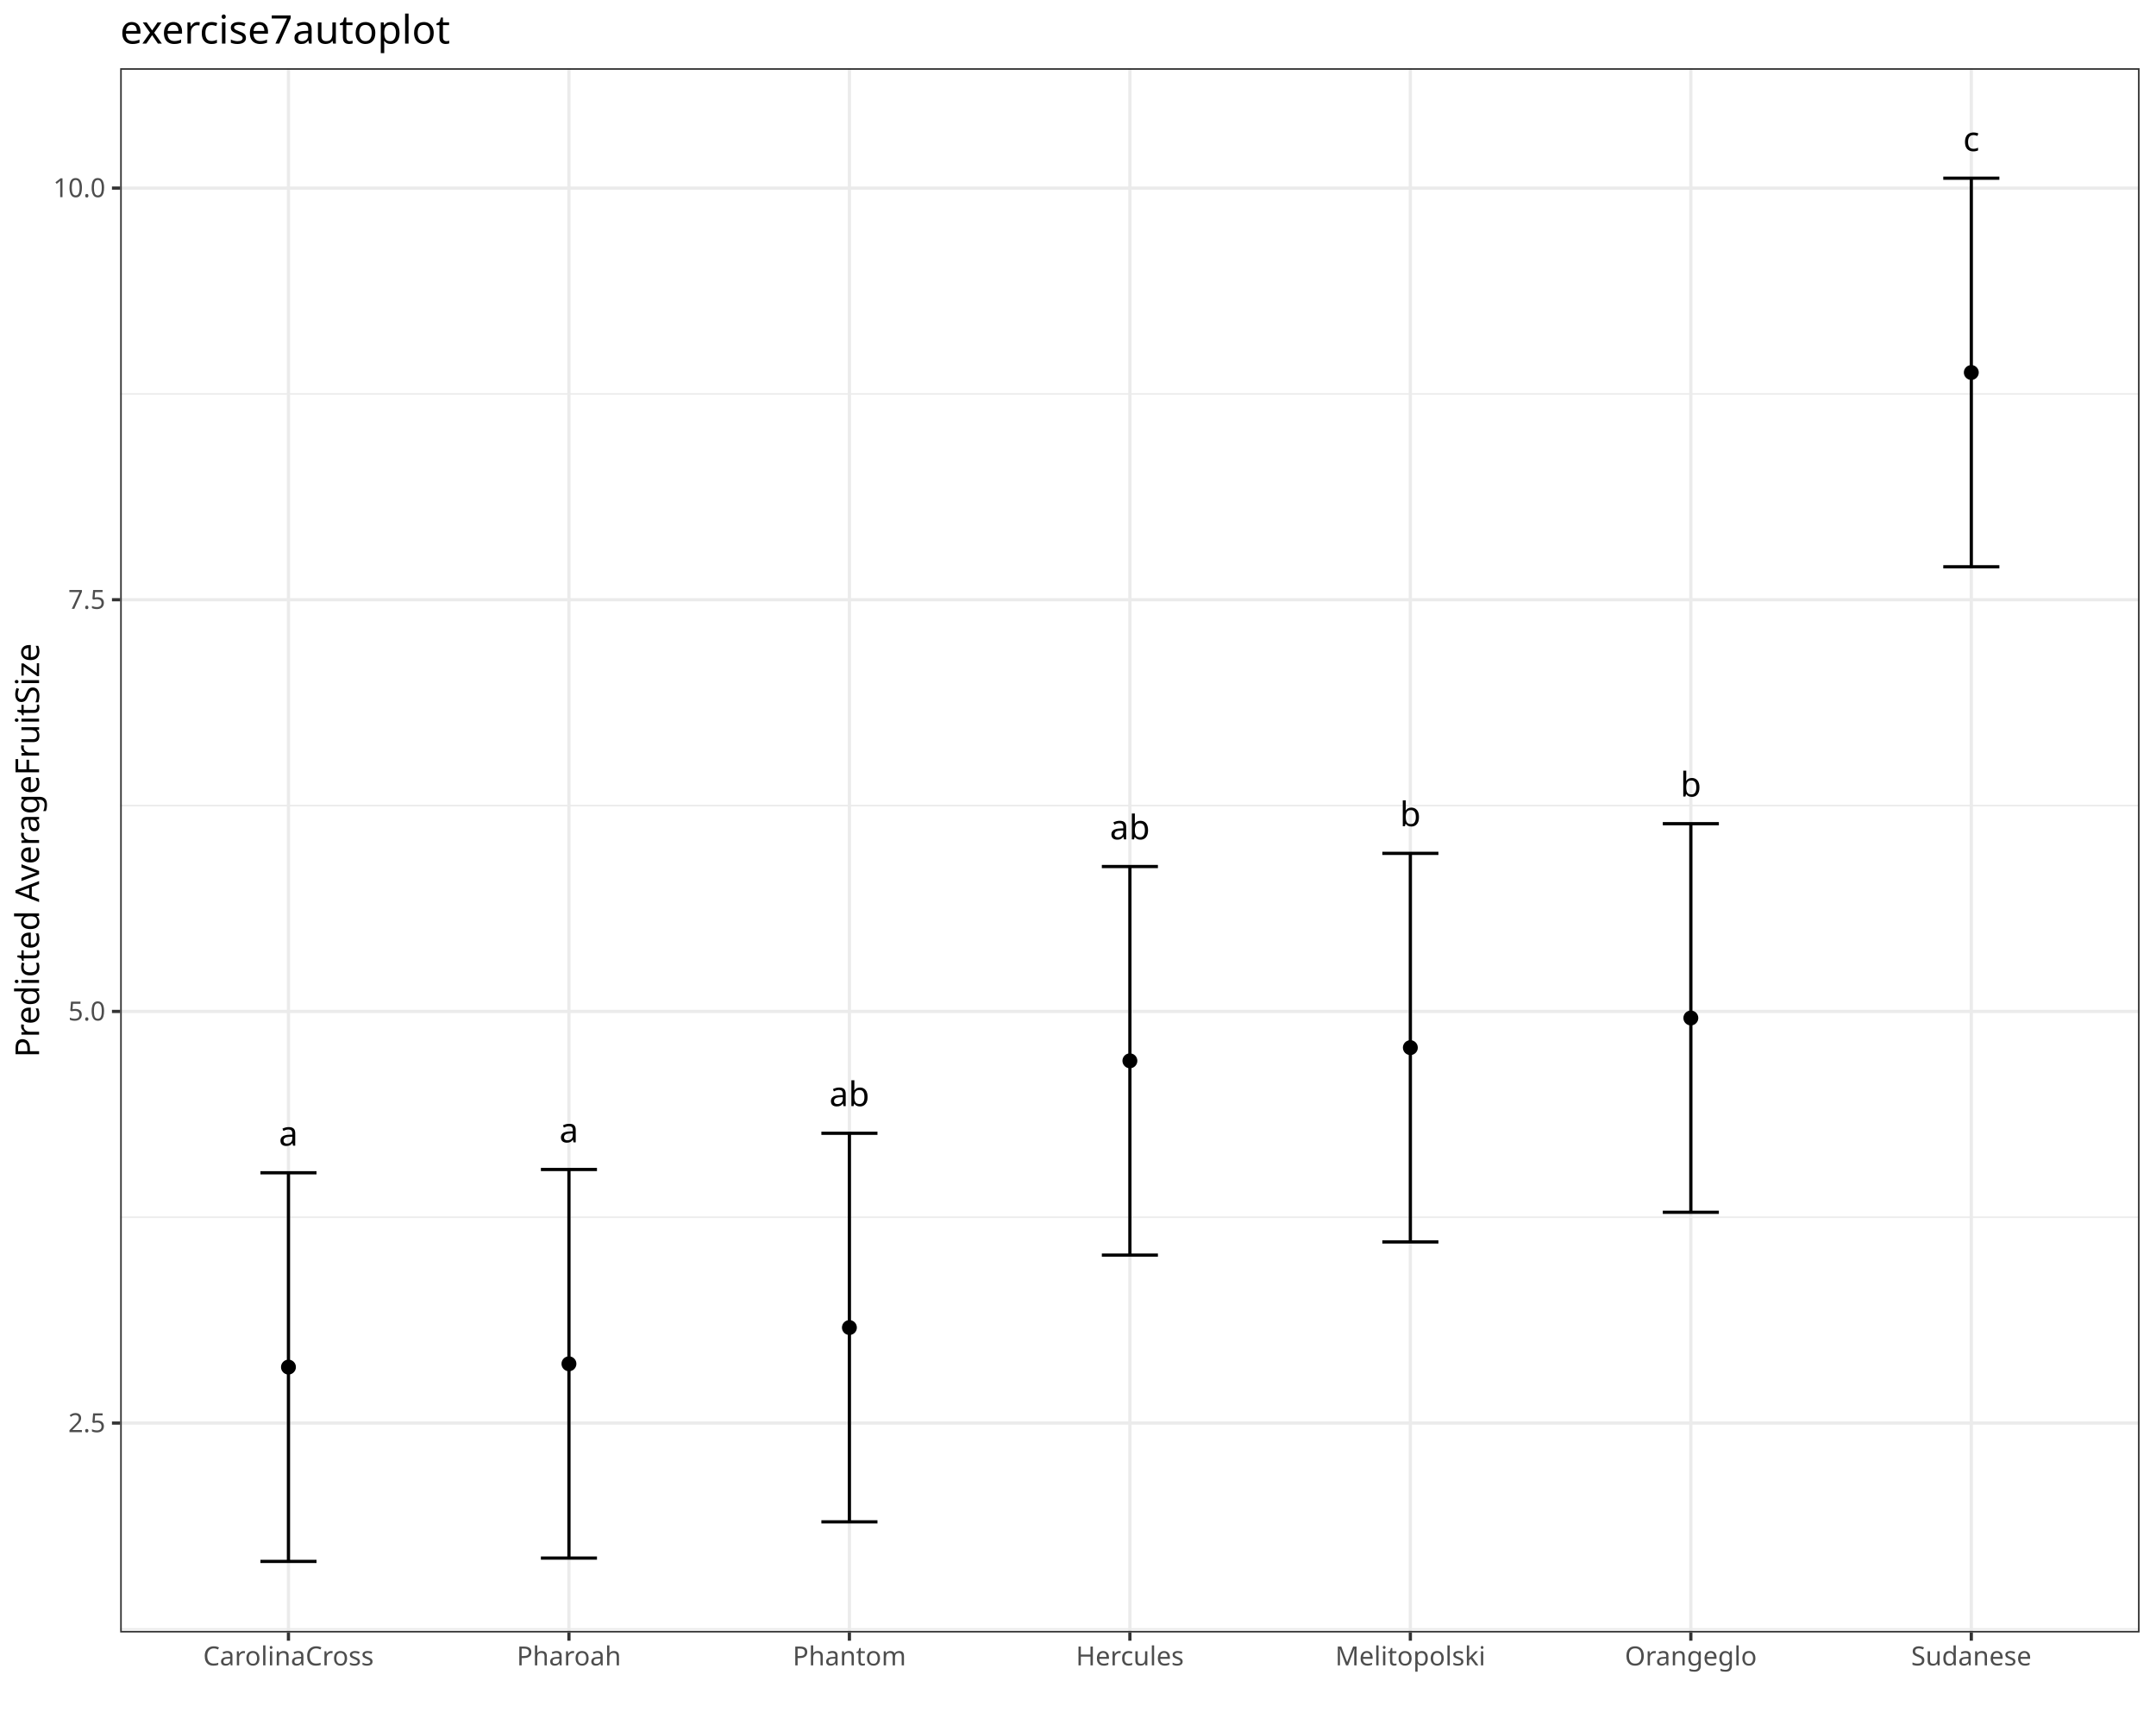
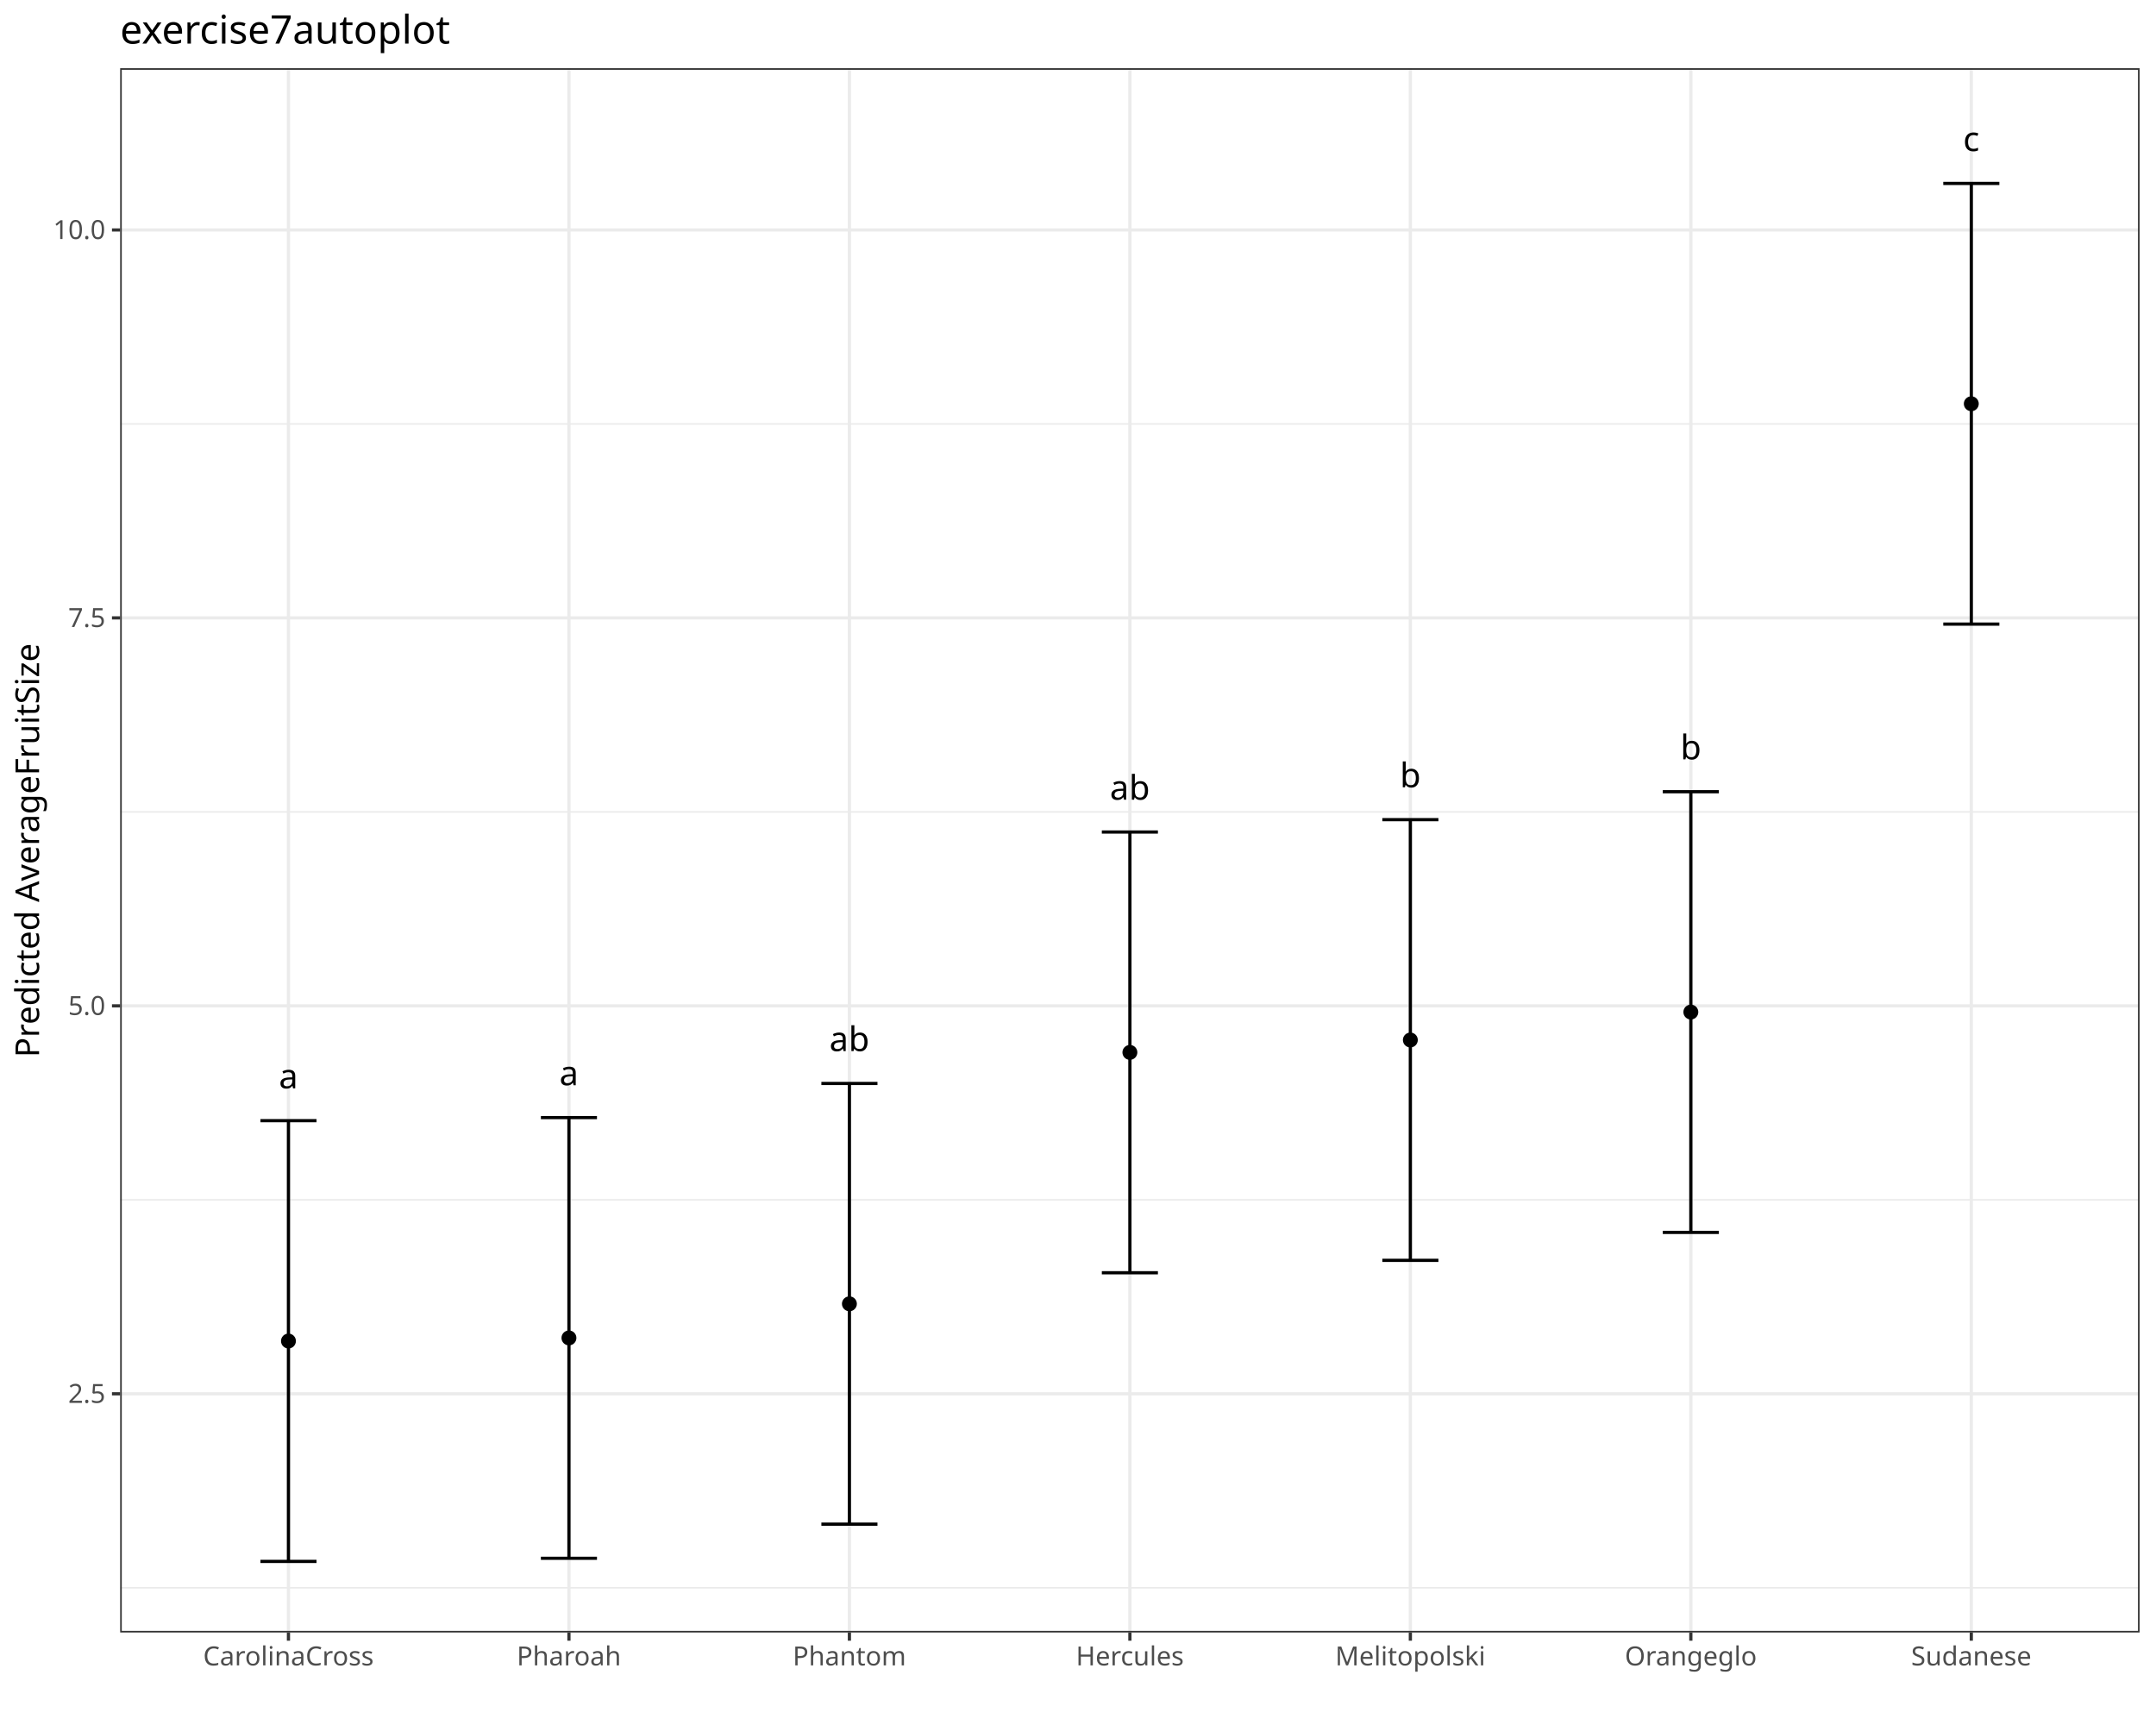
<svg xmlns="http://www.w3.org/2000/svg" class="svglite" data-engine-version="2.0" width="720.00pt" height="576.00pt" viewBox="0 0 720.00 576.00">
  <defs>
    <style type="text/css">
    .svglite line, .svglite polyline, .svglite polygon, .svglite path, .svglite rect, .svglite circle {
      fill: none;
      stroke: #000000;
      stroke-linecap: round;
      stroke-linejoin: round;
      stroke-miterlimit: 10.00;
    }
  </style>
  </defs>
  <rect width="100%" height="100%" style="stroke: none; fill: #FFFFFF;" />
  <defs>
    <clipPath id="cpMC4wMHw3MjAuMDB8MC4wMHw1NzYuMDA=">
      <rect x="0.00" y="0.00" width="720.00" height="576.00" />
    </clipPath>
  </defs>
  <g clip-path="url(#cpMC4wMHw3MjAuMDB8MC4wMHw1NzYuMDA=)">
    <rect x="0.00" y="0.00" width="720.00" height="576.00" style="stroke-width: 1.07; stroke: #FFFFFF; fill: #FFFFFF;" />
  </g>
  <defs>
    <clipPath id="cpNDAuMTN8NzE0LjUyfDIyLjc4fDU0NS4xMQ==">
      <rect x="40.13" y="22.78" width="674.39" height="522.33" />
    </clipPath>
  </defs>
  <g clip-path="url(#cpNDAuMTN8NzE0LjUyfDIyLjc4fDU0NS4xMQ==)">
    <rect x="40.13" y="22.78" width="674.39" height="522.33" style="stroke-width: 1.07; stroke: none; fill: #FFFFFF;" />
-     <polyline points="40.13,543.91 714.52,543.91 " style="stroke-width: 0.53; stroke: #EBEBEB; stroke-linecap: butt;" />
-     <polyline points="40.13,406.45 714.52,406.45 " style="stroke-width: 0.53; stroke: #EBEBEB; stroke-linecap: butt;" />
-     <polyline points="40.13,268.99 714.52,268.99 " style="stroke-width: 0.53; stroke: #EBEBEB; stroke-linecap: butt;" />
-     <polyline points="40.13,131.53 714.52,131.53 " style="stroke-width: 0.53; stroke: #EBEBEB; stroke-linecap: butt;" />
-     <polyline points="40.13,475.18 714.52,475.18 " style="stroke-width: 1.07; stroke: #EBEBEB; stroke-linecap: butt;" />
-     <polyline points="40.13,337.72 714.52,337.72 " style="stroke-width: 1.07; stroke: #EBEBEB; stroke-linecap: butt;" />
-     <polyline points="40.13,200.26 714.52,200.26 " style="stroke-width: 1.07; stroke: #EBEBEB; stroke-linecap: butt;" />
-     <polyline points="40.13,62.80 714.52,62.80 " style="stroke-width: 1.07; stroke: #EBEBEB; stroke-linecap: butt;" />
+     <polyline points="40.13,530.18 714.52,530.18 " style="stroke-width: 0.53; stroke: #EBEBEB; stroke-linecap: butt;" />
+     <polyline points="40.13,400.64 714.52,400.64 " style="stroke-width: 0.53; stroke: #EBEBEB; stroke-linecap: butt;" />
+     <polyline points="40.13,271.10 714.52,271.10 " style="stroke-width: 0.53; stroke: #EBEBEB; stroke-linecap: butt;" />
+     <polyline points="40.13,141.56 714.52,141.56 " style="stroke-width: 0.53; stroke: #EBEBEB; stroke-linecap: butt;" />
+     <polyline points="40.13,465.41 714.52,465.41 " style="stroke-width: 1.07; stroke: #EBEBEB; stroke-linecap: butt;" />
+     <polyline points="40.13,335.87 714.52,335.87 " style="stroke-width: 1.07; stroke: #EBEBEB; stroke-linecap: butt;" />
+     <polyline points="40.13,206.33 714.52,206.33 " style="stroke-width: 1.07; stroke: #EBEBEB; stroke-linecap: butt;" />
+     <polyline points="40.13,76.79 714.52,76.79 " style="stroke-width: 1.07; stroke: #EBEBEB; stroke-linecap: butt;" />
    <polyline points="96.33,545.11 96.33,22.78 " style="stroke-width: 1.07; stroke: #EBEBEB; stroke-linecap: butt;" />
    <polyline points="190.00,545.11 190.00,22.78 " style="stroke-width: 1.07; stroke: #EBEBEB; stroke-linecap: butt;" />
    <polyline points="283.66,545.11 283.66,22.78 " style="stroke-width: 1.07; stroke: #EBEBEB; stroke-linecap: butt;" />
    <polyline points="377.33,545.11 377.33,22.78 " style="stroke-width: 1.07; stroke: #EBEBEB; stroke-linecap: butt;" />
    <polyline points="470.99,545.11 470.99,22.78 " style="stroke-width: 1.07; stroke: #EBEBEB; stroke-linecap: butt;" />
    <polyline points="564.66,545.11 564.66,22.78 " style="stroke-width: 1.07; stroke: #EBEBEB; stroke-linecap: butt;" />
    <polyline points="658.32,545.11 658.32,22.78 " style="stroke-width: 1.07; stroke: #EBEBEB; stroke-linecap: butt;" />
-     <circle cx="96.33" cy="456.49" r="2.49" style="stroke-width: 0.71; stroke: none; fill: #000000;" />
-     <circle cx="190.00" cy="455.39" r="2.49" style="stroke-width: 0.71; stroke: none; fill: #000000;" />
-     <circle cx="283.66" cy="443.29" r="2.49" style="stroke-width: 0.71; stroke: none; fill: #000000;" />
-     <circle cx="377.33" cy="354.22" r="2.49" style="stroke-width: 0.71; stroke: none; fill: #000000;" />
-     <circle cx="470.99" cy="349.82" r="2.49" style="stroke-width: 0.71; stroke: none; fill: #000000;" />
-     <circle cx="564.66" cy="339.92" r="2.49" style="stroke-width: 0.71; stroke: none; fill: #000000;" />
-     <circle cx="658.32" cy="124.38" r="2.49" style="stroke-width: 0.71; stroke: none; fill: #000000;" />
-     <polyline points="86.97,391.61 105.70,391.61 " style="stroke-width: 1.07; stroke-linecap: butt;" />
-     <polyline points="96.33,391.61 96.33,521.37 " style="stroke-width: 1.07; stroke-linecap: butt;" />
+     <circle cx="96.33" cy="447.79" r="2.49" style="stroke-width: 0.71; stroke: none; fill: #000000;" />
+     <circle cx="190.00" cy="446.75" r="2.49" style="stroke-width: 0.71; stroke: none; fill: #000000;" />
+     <circle cx="283.66" cy="435.36" r="2.49" style="stroke-width: 0.71; stroke: none; fill: #000000;" />
+     <circle cx="377.33" cy="351.41" r="2.49" style="stroke-width: 0.71; stroke: none; fill: #000000;" />
+     <circle cx="470.99" cy="347.27" r="2.49" style="stroke-width: 0.71; stroke: none; fill: #000000;" />
+     <circle cx="564.66" cy="337.94" r="2.49" style="stroke-width: 0.71; stroke: none; fill: #000000;" />
+     <circle cx="658.32" cy="134.82" r="2.49" style="stroke-width: 0.71; stroke: none; fill: #000000;" />
+     <polyline points="86.97,374.21 105.70,374.21 " style="stroke-width: 1.07; stroke-linecap: butt;" />
+     <polyline points="96.33,374.21 96.33,521.37 " style="stroke-width: 1.07; stroke-linecap: butt;" />
    <polyline points="86.97,521.37 105.70,521.37 " style="stroke-width: 1.07; stroke-linecap: butt;" />
-     <polyline points="180.63,390.51 199.36,390.51 " style="stroke-width: 1.07; stroke-linecap: butt;" />
-     <polyline points="190.00,390.51 190.00,520.27 " style="stroke-width: 1.07; stroke-linecap: butt;" />
-     <polyline points="180.63,520.27 199.36,520.27 " style="stroke-width: 1.07; stroke-linecap: butt;" />
-     <polyline points="274.30,378.41 293.03,378.41 " style="stroke-width: 1.07; stroke-linecap: butt;" />
-     <polyline points="283.66,378.41 283.66,508.17 " style="stroke-width: 1.07; stroke-linecap: butt;" />
-     <polyline points="274.30,508.17 293.03,508.17 " style="stroke-width: 1.07; stroke-linecap: butt;" />
-     <polyline points="367.96,289.34 386.69,289.34 " style="stroke-width: 1.07; stroke-linecap: butt;" />
-     <polyline points="377.33,289.34 377.33,419.10 " style="stroke-width: 1.07; stroke-linecap: butt;" />
-     <polyline points="367.96,419.10 386.69,419.10 " style="stroke-width: 1.07; stroke-linecap: butt;" />
-     <polyline points="461.63,284.94 480.36,284.94 " style="stroke-width: 1.07; stroke-linecap: butt;" />
-     <polyline points="470.99,284.94 470.99,414.70 " style="stroke-width: 1.07; stroke-linecap: butt;" />
-     <polyline points="461.63,414.70 480.36,414.70 " style="stroke-width: 1.07; stroke-linecap: butt;" />
-     <polyline points="555.29,275.04 574.02,275.04 " style="stroke-width: 1.07; stroke-linecap: butt;" />
-     <polyline points="564.66,275.04 564.66,404.80 " style="stroke-width: 1.07; stroke-linecap: butt;" />
-     <polyline points="555.29,404.80 574.02,404.80 " style="stroke-width: 1.07; stroke-linecap: butt;" />
-     <polyline points="648.96,59.50 667.69,59.50 " style="stroke-width: 1.07; stroke-linecap: butt;" />
-     <polyline points="658.32,59.50 658.32,189.26 " style="stroke-width: 1.07; stroke-linecap: butt;" />
-     <polyline points="648.96,189.26 667.69,189.26 " style="stroke-width: 1.07; stroke-linecap: butt;" />
-     <text x="96.33" y="382.55" text-anchor="middle" style="font-size: 11.38px; font-family: sans;" textLength="6.33px" lengthAdjust="spacingAndGlyphs">a</text>
-     <text x="190.00" y="381.45" text-anchor="middle" style="font-size: 11.38px; font-family: sans;" textLength="6.33px" lengthAdjust="spacingAndGlyphs">a</text>
-     <text x="283.66" y="369.35" text-anchor="middle" style="font-size: 11.38px; font-family: sans;" textLength="12.66px" lengthAdjust="spacingAndGlyphs">ab</text>
-     <text x="377.33" y="280.28" text-anchor="middle" style="font-size: 11.38px; font-family: sans;" textLength="12.66px" lengthAdjust="spacingAndGlyphs">ab</text>
-     <text x="470.99" y="275.88" text-anchor="middle" style="font-size: 11.38px; font-family: sans;" textLength="6.33px" lengthAdjust="spacingAndGlyphs">b</text>
-     <text x="564.66" y="265.98" text-anchor="middle" style="font-size: 11.38px; font-family: sans;" textLength="6.33px" lengthAdjust="spacingAndGlyphs">b</text>
+     <polyline points="180.63,373.18 199.36,373.18 " style="stroke-width: 1.07; stroke-linecap: butt;" />
+     <polyline points="190.00,373.18 190.00,520.33 " style="stroke-width: 1.07; stroke-linecap: butt;" />
+     <polyline points="180.63,520.33 199.36,520.33 " style="stroke-width: 1.07; stroke-linecap: butt;" />
+     <polyline points="274.30,361.78 293.03,361.78 " style="stroke-width: 1.07; stroke-linecap: butt;" />
+     <polyline points="283.66,361.78 283.66,508.93 " style="stroke-width: 1.07; stroke-linecap: butt;" />
+     <polyline points="274.30,508.93 293.03,508.93 " style="stroke-width: 1.07; stroke-linecap: butt;" />
+     <polyline points="367.96,277.83 386.69,277.83 " style="stroke-width: 1.07; stroke-linecap: butt;" />
+     <polyline points="377.33,277.83 377.33,424.99 " style="stroke-width: 1.07; stroke-linecap: butt;" />
+     <polyline points="367.96,424.99 386.69,424.99 " style="stroke-width: 1.07; stroke-linecap: butt;" />
+     <polyline points="461.63,273.69 480.36,273.69 " style="stroke-width: 1.07; stroke-linecap: butt;" />
+     <polyline points="470.99,273.69 470.99,420.85 " style="stroke-width: 1.07; stroke-linecap: butt;" />
+     <polyline points="461.63,420.85 480.36,420.85 " style="stroke-width: 1.07; stroke-linecap: butt;" />
+     <polyline points="555.29,264.36 574.02,264.36 " style="stroke-width: 1.07; stroke-linecap: butt;" />
+     <polyline points="564.66,264.36 564.66,411.52 " style="stroke-width: 1.07; stroke-linecap: butt;" />
+     <polyline points="555.29,411.52 574.02,411.52 " style="stroke-width: 1.07; stroke-linecap: butt;" />
+     <polyline points="648.96,61.24 667.69,61.24 " style="stroke-width: 1.07; stroke-linecap: butt;" />
+     <polyline points="658.32,61.24 658.32,208.40 " style="stroke-width: 1.07; stroke-linecap: butt;" />
+     <polyline points="648.96,208.40 667.69,208.40 " style="stroke-width: 1.07; stroke-linecap: butt;" />
+     <text x="96.33" y="363.41" text-anchor="middle" style="font-size: 11.38px; font-family: sans;" textLength="6.33px" lengthAdjust="spacingAndGlyphs">a</text>
+     <text x="190.00" y="362.38" text-anchor="middle" style="font-size: 11.38px; font-family: sans;" textLength="6.33px" lengthAdjust="spacingAndGlyphs">a</text>
+     <text x="283.66" y="350.98" text-anchor="middle" style="font-size: 11.38px; font-family: sans;" textLength="12.66px" lengthAdjust="spacingAndGlyphs">ab</text>
+     <text x="377.33" y="267.03" text-anchor="middle" style="font-size: 11.38px; font-family: sans;" textLength="12.66px" lengthAdjust="spacingAndGlyphs">ab</text>
+     <text x="470.99" y="262.89" text-anchor="middle" style="font-size: 11.38px; font-family: sans;" textLength="6.33px" lengthAdjust="spacingAndGlyphs">b</text>
+     <text x="564.66" y="253.56" text-anchor="middle" style="font-size: 11.38px; font-family: sans;" textLength="6.33px" lengthAdjust="spacingAndGlyphs">b</text>
    <text x="658.32" y="50.44" text-anchor="middle" style="font-size: 11.38px; font-family: sans;" textLength="5.70px" lengthAdjust="spacingAndGlyphs">c</text>
    <rect x="40.13" y="22.78" width="674.39" height="522.33" style="stroke-width: 1.07; stroke: #333333;" />
  </g>
  <g clip-path="url(#cpMC4wMHw3MjAuMDB8MC4wMHw1NzYuMDA=)">
-     <text x="35.20" y="478.21" text-anchor="end" style="font-size: 8.80px; fill: #4D4D4D; font-family: sans;" textLength="12.23px" lengthAdjust="spacingAndGlyphs">2.5</text>
-     <text x="35.20" y="340.75" text-anchor="end" style="font-size: 8.80px; fill: #4D4D4D; font-family: sans;" textLength="12.23px" lengthAdjust="spacingAndGlyphs">5.0</text>
-     <text x="35.20" y="203.29" text-anchor="end" style="font-size: 8.80px; fill: #4D4D4D; font-family: sans;" textLength="12.23px" lengthAdjust="spacingAndGlyphs">7.5</text>
-     <text x="35.20" y="65.83" text-anchor="end" style="font-size: 8.80px; fill: #4D4D4D; font-family: sans;" textLength="17.13px" lengthAdjust="spacingAndGlyphs">10.0</text>
-     <polyline points="37.39,475.18 40.13,475.18 " style="stroke-width: 1.07; stroke: #333333; stroke-linecap: butt;" />
-     <polyline points="37.39,337.72 40.13,337.72 " style="stroke-width: 1.07; stroke: #333333; stroke-linecap: butt;" />
-     <polyline points="37.39,200.26 40.13,200.26 " style="stroke-width: 1.07; stroke: #333333; stroke-linecap: butt;" />
-     <polyline points="37.39,62.80 40.13,62.80 " style="stroke-width: 1.07; stroke: #333333; stroke-linecap: butt;" />
+     <text x="35.20" y="468.44" text-anchor="end" style="font-size: 8.80px; fill: #4D4D4D; font-family: sans;" textLength="12.23px" lengthAdjust="spacingAndGlyphs">2.5</text>
+     <text x="35.20" y="338.90" text-anchor="end" style="font-size: 8.80px; fill: #4D4D4D; font-family: sans;" textLength="12.23px" lengthAdjust="spacingAndGlyphs">5.0</text>
+     <text x="35.20" y="209.36" text-anchor="end" style="font-size: 8.80px; fill: #4D4D4D; font-family: sans;" textLength="12.23px" lengthAdjust="spacingAndGlyphs">7.5</text>
+     <text x="35.20" y="79.81" text-anchor="end" style="font-size: 8.80px; fill: #4D4D4D; font-family: sans;" textLength="17.13px" lengthAdjust="spacingAndGlyphs">10.0</text>
+     <polyline points="37.39,465.41 40.13,465.41 " style="stroke-width: 1.07; stroke: #333333; stroke-linecap: butt;" />
+     <polyline points="37.39,335.87 40.13,335.87 " style="stroke-width: 1.07; stroke: #333333; stroke-linecap: butt;" />
+     <polyline points="37.39,206.33 40.13,206.33 " style="stroke-width: 1.07; stroke: #333333; stroke-linecap: butt;" />
+     <polyline points="37.39,76.79 40.13,76.79 " style="stroke-width: 1.07; stroke: #333333; stroke-linecap: butt;" />
    <polyline points="96.33,547.85 96.33,545.11 " style="stroke-width: 1.07; stroke: #333333; stroke-linecap: butt;" />
    <polyline points="190.00,547.85 190.00,545.11 " style="stroke-width: 1.07; stroke: #333333; stroke-linecap: butt;" />
    <polyline points="283.66,547.85 283.66,545.11 " style="stroke-width: 1.07; stroke: #333333; stroke-linecap: butt;" />
    <polyline points="377.33,547.85 377.33,545.11 " style="stroke-width: 1.07; stroke: #333333; stroke-linecap: butt;" />
    <polyline points="470.99,547.85 470.99,545.11 " style="stroke-width: 1.07; stroke: #333333; stroke-linecap: butt;" />
    <polyline points="564.66,547.85 564.66,545.11 " style="stroke-width: 1.07; stroke: #333333; stroke-linecap: butt;" />
    <polyline points="658.32,547.85 658.32,545.11 " style="stroke-width: 1.07; stroke: #333333; stroke-linecap: butt;" />
    <text x="96.33" y="556.10" text-anchor="middle" style="font-size: 8.80px; fill: #4D4D4D; font-family: sans;" textLength="55.76px" lengthAdjust="spacingAndGlyphs">CarolinaCross</text>
    <text x="190.00" y="556.10" text-anchor="middle" style="font-size: 8.80px; fill: #4D4D4D; font-family: sans;" textLength="33.27px" lengthAdjust="spacingAndGlyphs">Pharoah</text>
    <text x="283.66" y="556.10" text-anchor="middle" style="font-size: 8.80px; fill: #4D4D4D; font-family: sans;" textLength="35.23px" lengthAdjust="spacingAndGlyphs">Phantom</text>
    <text x="377.33" y="556.10" text-anchor="middle" style="font-size: 8.80px; fill: #4D4D4D; font-family: sans;" textLength="34.73px" lengthAdjust="spacingAndGlyphs">Hercules</text>
    <text x="470.99" y="556.10" text-anchor="middle" style="font-size: 8.80px; fill: #4D4D4D; font-family: sans;" textLength="45.98px" lengthAdjust="spacingAndGlyphs">Melitopolski</text>
    <text x="564.66" y="556.10" text-anchor="middle" style="font-size: 8.80px; fill: #4D4D4D; font-family: sans;" textLength="41.10px" lengthAdjust="spacingAndGlyphs">Orangeglo</text>
    <text x="658.32" y="556.10" text-anchor="middle" style="font-size: 8.80px; fill: #4D4D4D; font-family: sans;" textLength="39.64px" lengthAdjust="spacingAndGlyphs">Sudanese</text>
    <text transform="translate(13.05,283.95) rotate(-90)" text-anchor="middle" style="font-size: 11.00px; font-family: sans;" textLength="133.91px" lengthAdjust="spacingAndGlyphs">Predicted AverageFruitSize</text>
    <text x="40.13" y="14.56" style="font-size: 13.20px; font-family: sans;" textLength="103.48px" lengthAdjust="spacingAndGlyphs">exercise7autoplot</text>
  </g>
</svg>
